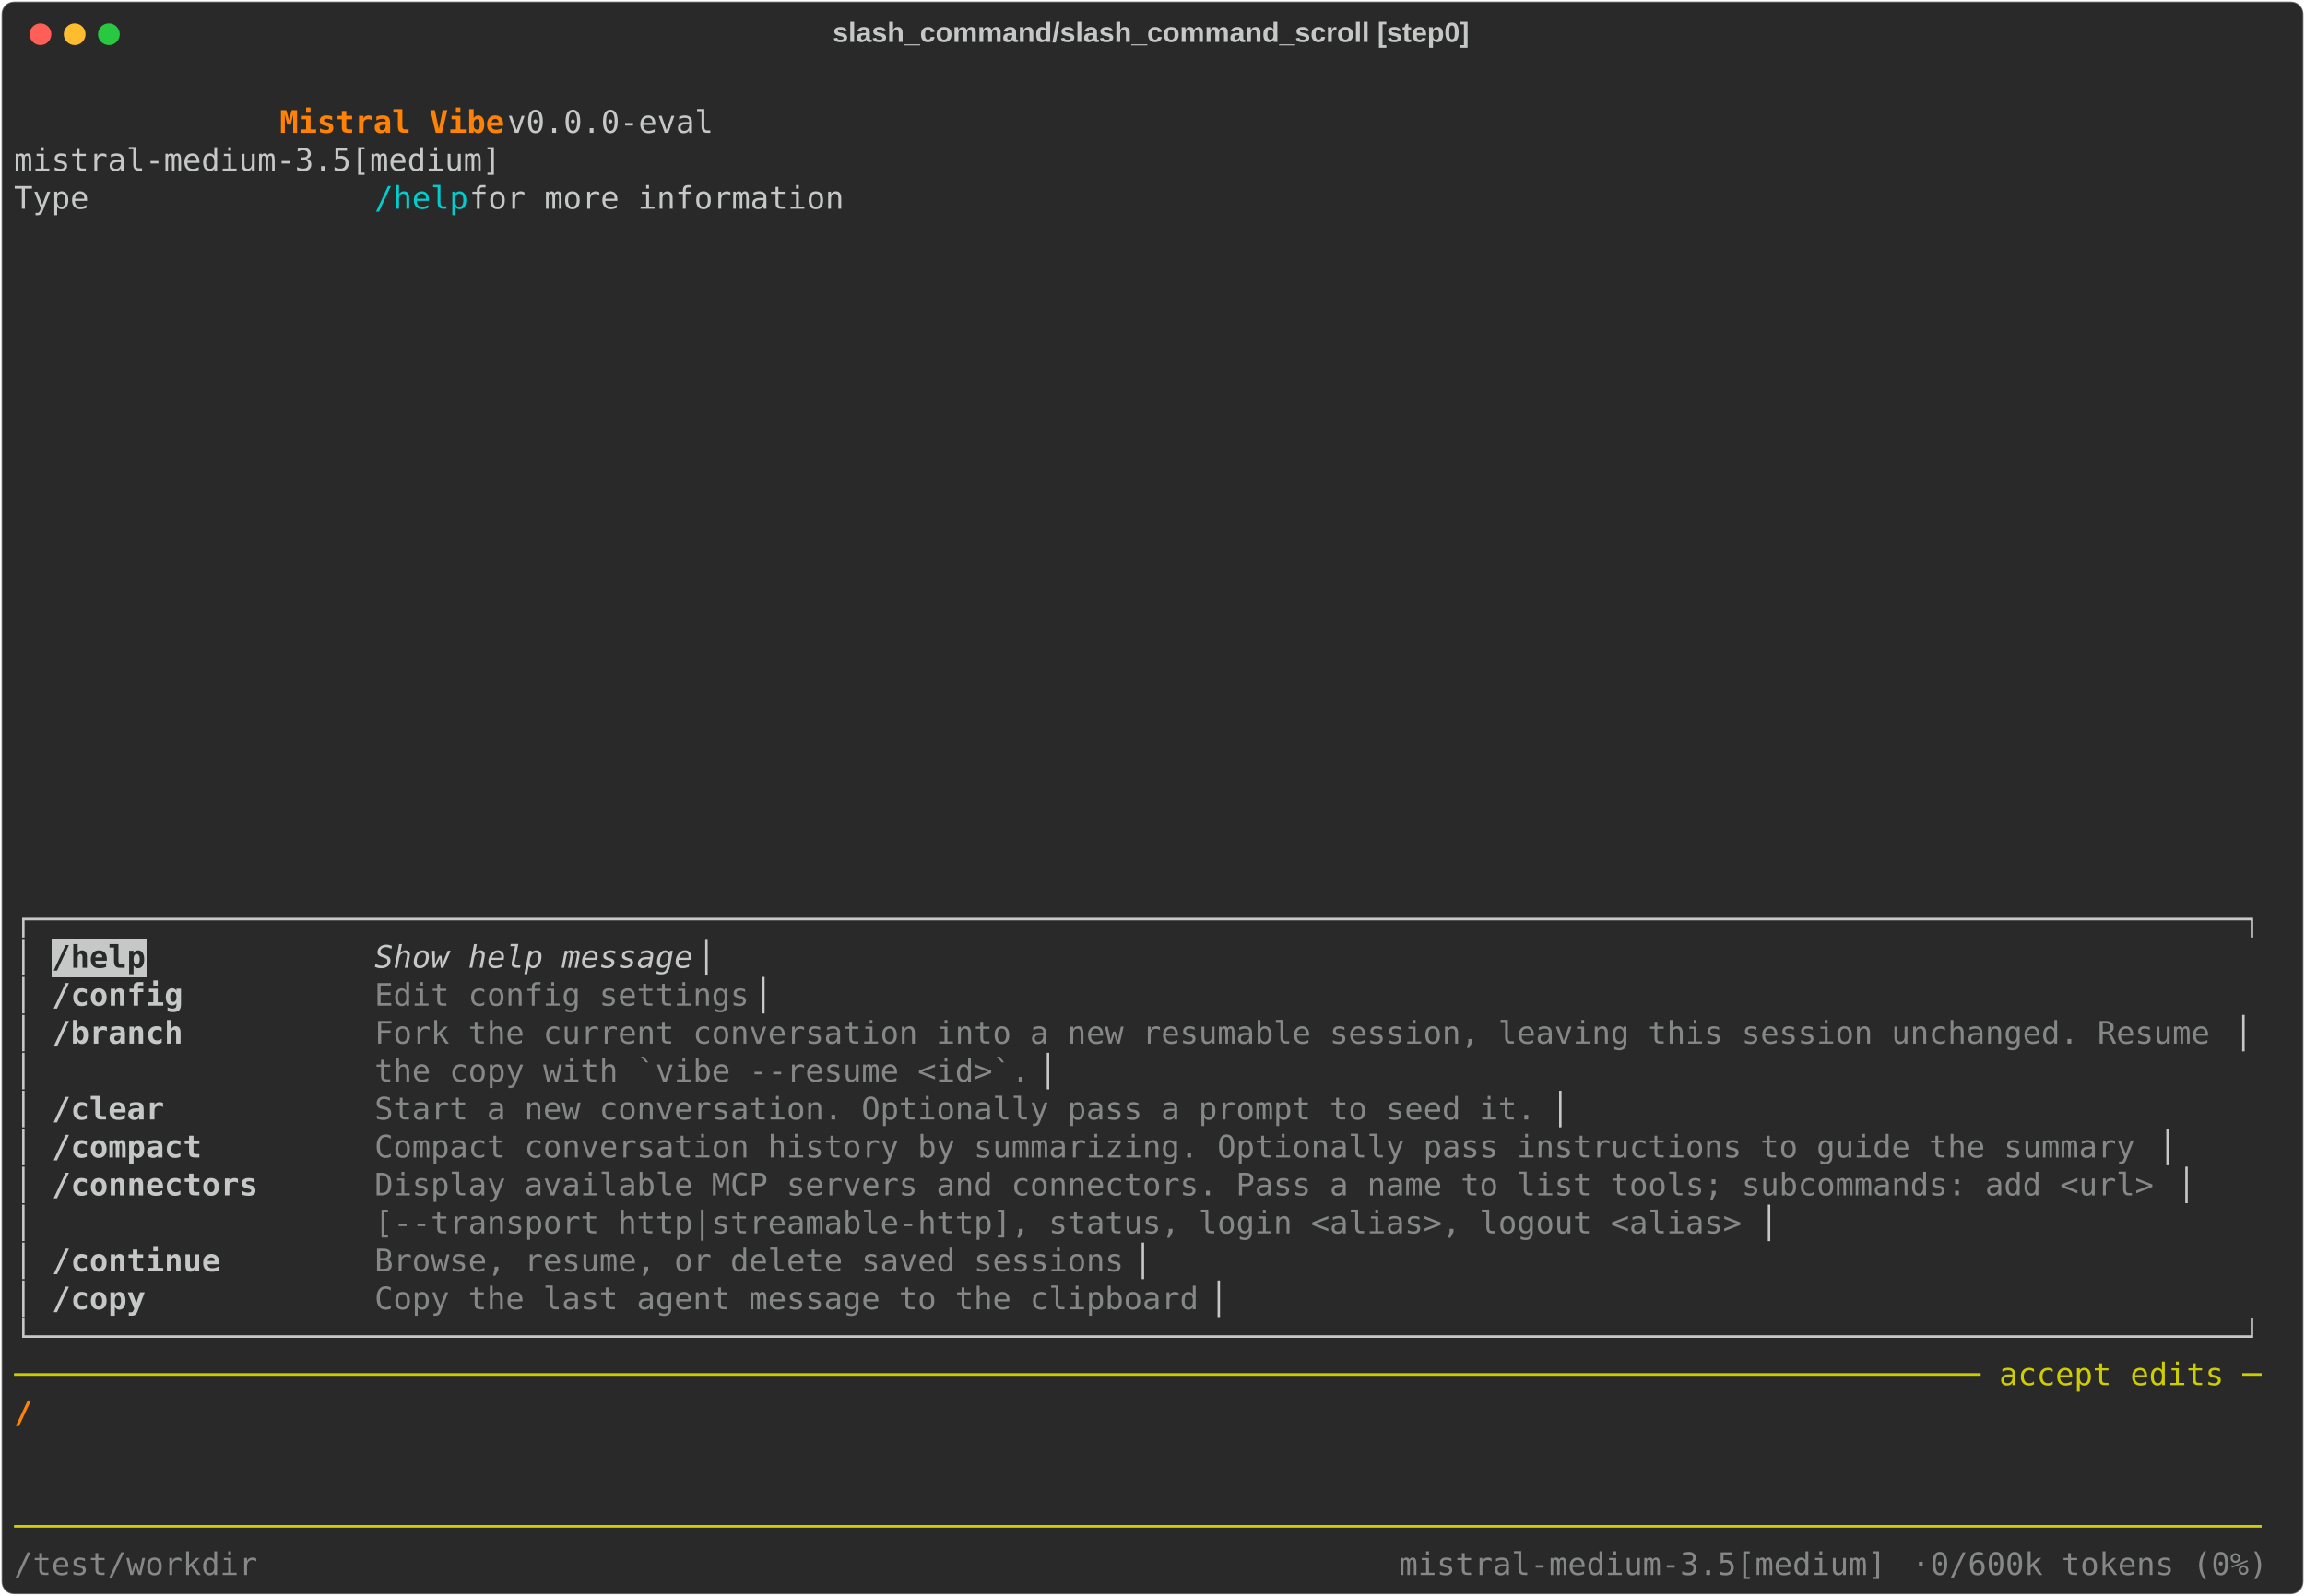
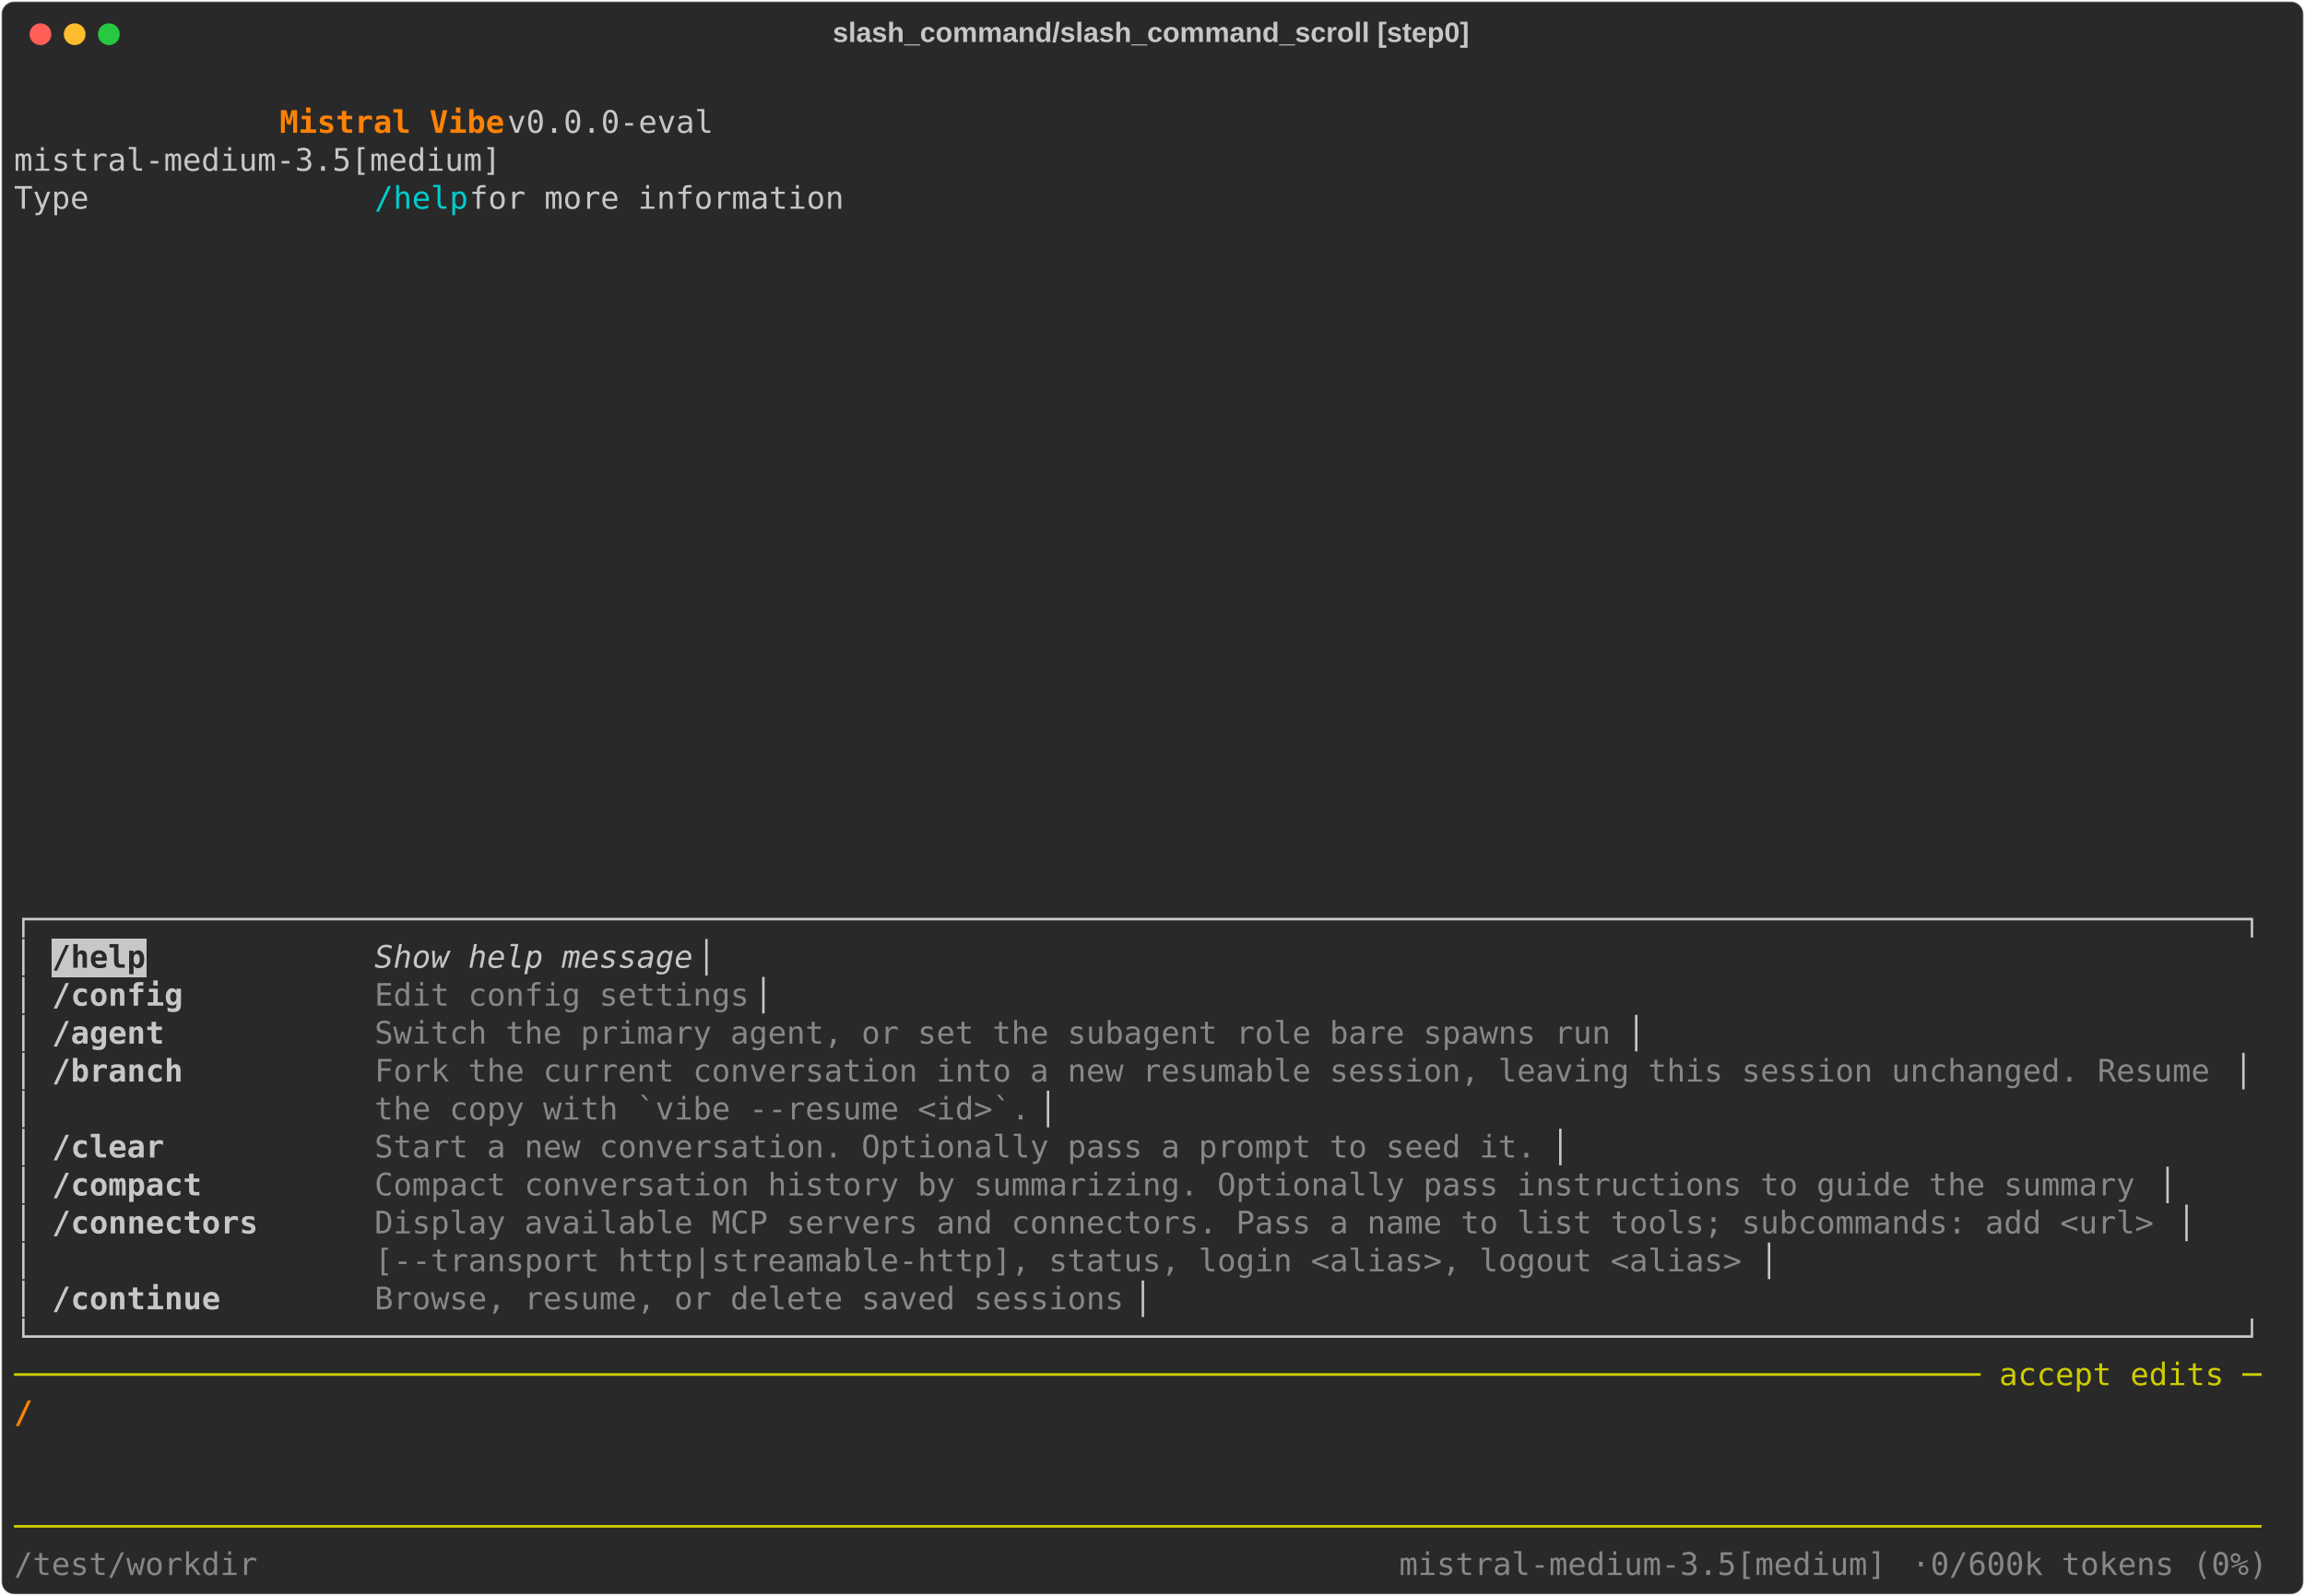
<svg xmlns="http://www.w3.org/2000/svg" class="rich-terminal" viewBox="0 0 1482 1026.0">
  <style>

    @font-face {
        font-family: "Fira Code";
        src: local("FiraCode-Regular"),
                url("https://cdnjs.cloudflare.com/ajax/libs/firacode/6.2.0/woff2/FiraCode-Regular.woff2") format("woff2"),
                url("https://cdnjs.cloudflare.com/ajax/libs/firacode/6.2.0/woff/FiraCode-Regular.woff") format("woff");
        font-style: normal;
        font-weight: 400;
    }
    @font-face {
        font-family: "Fira Code";
        src: local("FiraCode-Bold"),
                url("https://cdnjs.cloudflare.com/ajax/libs/firacode/6.2.0/woff2/FiraCode-Bold.woff2") format("woff2"),
                url("https://cdnjs.cloudflare.com/ajax/libs/firacode/6.2.0/woff/FiraCode-Bold.woff") format("woff");
        font-style: bold;
        font-weight: 700;
    }

    .vibe-matrix {
        font-family: Fira Code, monospace;
        font-size: 20px;
        line-height: 24.4px;
        font-variant-east-asian: full-width;
    }

    .vibe-title {
        font-size: 18px;
        font-weight: bold;
        font-family: arial;
    }

    .vibe-r1 { fill: #c5c8c6 }
.vibe-r2 { fill: #ff8205;font-weight: bold }
.vibe-r3 { fill: #00cdcd }
.vibe-r4 { fill: #292929;font-weight: bold }
.vibe-r5 { fill: #c5c8c6;font-style: italic; }
.vibe-r6 { fill: #c5c8c6;font-weight: bold }
.vibe-r7 { fill: #868887 }
.vibe-r8 { fill: #cdcd00 }
.vibe-r9 { fill: #000000 }
    </style>
  <defs>
    <clipPath id="vibe-clip-terminal">
      <rect x="0" y="0" width="1463.0" height="975.0" />
    </clipPath>
    <clipPath id="vibe-line-0">
      <rect x="0" y="1.5" width="1464" height="24.65" />
    </clipPath>
    <clipPath id="vibe-line-1">
      <rect x="0" y="25.9" width="1464" height="24.65" />
    </clipPath>
    <clipPath id="vibe-line-2">
      <rect x="0" y="50.3" width="1464" height="24.65" />
    </clipPath>
    <clipPath id="vibe-line-3">
      <rect x="0" y="74.7" width="1464" height="24.65" />
    </clipPath>
    <clipPath id="vibe-line-4">
      <rect x="0" y="99.1" width="1464" height="24.65" />
    </clipPath>
    <clipPath id="vibe-line-5">
      <rect x="0" y="123.5" width="1464" height="24.65" />
    </clipPath>
    <clipPath id="vibe-line-6">
      <rect x="0" y="147.9" width="1464" height="24.65" />
    </clipPath>
    <clipPath id="vibe-line-7">
      <rect x="0" y="172.3" width="1464" height="24.65" />
    </clipPath>
    <clipPath id="vibe-line-8">
      <rect x="0" y="196.7" width="1464" height="24.65" />
    </clipPath>
    <clipPath id="vibe-line-9">
      <rect x="0" y="221.1" width="1464" height="24.65" />
    </clipPath>
    <clipPath id="vibe-line-10">
      <rect x="0" y="245.5" width="1464" height="24.65" />
    </clipPath>
    <clipPath id="vibe-line-11">
      <rect x="0" y="269.9" width="1464" height="24.65" />
    </clipPath>
    <clipPath id="vibe-line-12">
      <rect x="0" y="294.3" width="1464" height="24.65" />
    </clipPath>
    <clipPath id="vibe-line-13">
      <rect x="0" y="318.7" width="1464" height="24.65" />
    </clipPath>
    <clipPath id="vibe-line-14">
      <rect x="0" y="343.1" width="1464" height="24.65" />
    </clipPath>
    <clipPath id="vibe-line-15">
      <rect x="0" y="367.5" width="1464" height="24.65" />
    </clipPath>
    <clipPath id="vibe-line-16">
      <rect x="0" y="391.9" width="1464" height="24.65" />
    </clipPath>
    <clipPath id="vibe-line-17">
      <rect x="0" y="416.3" width="1464" height="24.65" />
    </clipPath>
    <clipPath id="vibe-line-18">
      <rect x="0" y="440.7" width="1464" height="24.65" />
    </clipPath>
    <clipPath id="vibe-line-19">
      <rect x="0" y="465.1" width="1464" height="24.65" />
    </clipPath>
    <clipPath id="vibe-line-20">
      <rect x="0" y="489.5" width="1464" height="24.65" />
    </clipPath>
    <clipPath id="vibe-line-21">
      <rect x="0" y="513.9" width="1464" height="24.65" />
    </clipPath>
    <clipPath id="vibe-line-22">
      <rect x="0" y="538.3" width="1464" height="24.65" />
    </clipPath>
    <clipPath id="vibe-line-23">
      <rect x="0" y="562.7" width="1464" height="24.65" />
    </clipPath>
    <clipPath id="vibe-line-24">
      <rect x="0" y="587.1" width="1464" height="24.65" />
    </clipPath>
    <clipPath id="vibe-line-25">
      <rect x="0" y="611.5" width="1464" height="24.65" />
    </clipPath>
    <clipPath id="vibe-line-26">
      <rect x="0" y="635.9" width="1464" height="24.65" />
    </clipPath>
    <clipPath id="vibe-line-27">
      <rect x="0" y="660.3" width="1464" height="24.65" />
    </clipPath>
    <clipPath id="vibe-line-28">
      <rect x="0" y="684.7" width="1464" height="24.65" />
    </clipPath>
    <clipPath id="vibe-line-29">
      <rect x="0" y="709.1" width="1464" height="24.65" />
    </clipPath>
    <clipPath id="vibe-line-30">
      <rect x="0" y="733.5" width="1464" height="24.65" />
    </clipPath>
    <clipPath id="vibe-line-31">
      <rect x="0" y="757.9" width="1464" height="24.65" />
    </clipPath>
    <clipPath id="vibe-line-32">
      <rect x="0" y="782.3" width="1464" height="24.65" />
    </clipPath>
    <clipPath id="vibe-line-33">
      <rect x="0" y="806.7" width="1464" height="24.65" />
    </clipPath>
    <clipPath id="vibe-line-34">
      <rect x="0" y="831.1" width="1464" height="24.65" />
    </clipPath>
    <clipPath id="vibe-line-35">
      <rect x="0" y="855.5" width="1464" height="24.65" />
    </clipPath>
    <clipPath id="vibe-line-36">
      <rect x="0" y="879.9" width="1464" height="24.65" />
    </clipPath>
    <clipPath id="vibe-line-37">
      <rect x="0" y="904.3" width="1464" height="24.65" />
    </clipPath>
    <clipPath id="vibe-line-38">
      <rect x="0" y="928.7" width="1464" height="24.65" />
    </clipPath>
  </defs>
  <rect fill="#292929" stroke="rgba(255,255,255,0.35)" stroke-width="1" x="1" y="1" width="1480" height="1024" rx="8" />
  <text class="vibe-title" fill="#c5c8c6" text-anchor="middle" x="740" y="27">slash_command/slash_command_scroll [step0]</text>
  <g transform="translate(26,22)">
    <circle cx="0" cy="0" r="7" fill="#ff5f57" />
    <circle cx="22" cy="0" r="7" fill="#febc2e" />
    <circle cx="44" cy="0" r="7" fill="#28c840" />
  </g>
  <g transform="translate(9, 41)" clip-path="url(#vibe-clip-terminal)">
    <rect fill="#c5c8c6" x="24.4" y="562.7" width="61" height="24.65" shape-rendering="crispEdges" />
    <g class="vibe-matrix">
      <text class="vibe-r1" x="1464" y="20" textLength="12.2" clip-path="url(#vibe-line-0)">
</text>
      <text class="vibe-r2" x="170.8 183 195.2 207.4 219.6 231.8 244 256.2 268.4 280.6 292.8 305" y="44.4" clip-path="url(#vibe-line-1)" style="font-variant-ligatures:none;font-kerning:none">Mistral Vibe</text>
      <text class="vibe-r1" x="317.2 329.4 341.6 353.8 366 378.2 390.4 402.6 414.8 427 439.2 451.4 463.6 475.8 488 500.2 512.4 524.6 536.8 549 561.2 573.4 585.6 597.8 610 622.2 634.4 646.6 658.8 671 683.2 695.4 707.6 719.8 732 744.2 756.4 768.6 780.8 793 805.2 817.4 829.6 841.8 854 866.2 878.4 890.6 902.8 915 927.2 939.4 951.6 963.8 976 988.2 1000.4 1012.6 1024.8 1037 1049.2 1061.4 1073.6 1085.8 1098 1110.2 1122.4 1134.6 1146.8 1159 1171.2 1183.4 1195.6 1207.8 1220 1232.2 1244.4 1256.6 1268.8 1281 1293.2 1305.4 1317.6 1329.8 1342 1354.2 1366.4 1378.6 1390.8 1403 1415.2 1427.4 1439.6 1451.8" y="44.4" clip-path="url(#vibe-line-1)" style="font-variant-ligatures:none;font-kerning:none"> v0.0.0-eval                                                                                  </text>
      <text class="vibe-r1" x="1464" y="44.4" textLength="12.2" clip-path="url(#vibe-line-1)">
</text>
      <text class="vibe-r1" x="0 12.2 24.4 36.6 48.8 61 73.2 85.4 97.6 109.8 122 134.2 146.4 158.6 170.8 183 195.2 207.4 219.6 231.8 244 256.2 268.4 280.6 292.8 305 317.2 329.4 341.6 353.8 366 378.2 390.4 402.6 414.8 427 439.2 451.4 463.6 475.8 488 500.2 512.4 524.6 536.8 549 561.2 573.4 585.6 597.8 610 622.2 634.4 646.6 658.8 671 683.2 695.4 707.6 719.8 732 744.2 756.4 768.6 780.8 793 805.2 817.4 829.6 841.8 854 866.2 878.4 890.6 902.8 915 927.2 939.4 951.6 963.8 976 988.2 1000.4 1012.6 1024.8 1037 1049.2 1061.4 1073.6 1085.8 1098 1110.2 1122.4 1134.6 1146.8 1159 1171.2 1183.4 1195.6 1207.8 1220 1232.2 1244.4 1256.6 1268.8 1281 1293.2 1305.4 1317.6 1329.8 1342 1354.2 1366.4 1378.6 1390.8 1403 1415.2 1427.4 1439.6 1451.8" y="68.8" clip-path="url(#vibe-line-2)" style="font-variant-ligatures:none;font-kerning:none">              mistral-medium-3.5[medium]                                                                                </text>
      <text class="vibe-r1" x="1464" y="68.8" textLength="12.2" clip-path="url(#vibe-line-2)">
</text>
      <text class="vibe-r1" x="0 12.2 24.4 36.6 48.8 61 73.2 85.4 97.6 109.8 122 134.2 146.4 158.6 170.8 183 195.2 207.4 219.6" y="93.2" clip-path="url(#vibe-line-3)" style="font-variant-ligatures:none;font-kerning:none">              Type </text>
      <text class="vibe-r3" x="231.8 244 256.2 268.4 280.6" y="93.2" clip-path="url(#vibe-line-3)" style="font-variant-ligatures:none;font-kerning:none">/help</text>
      <text class="vibe-r1" x="292.8 305 317.2 329.4 341.6 353.8 366 378.2 390.4 402.6 414.8 427 439.2 451.4 463.6 475.8 488 500.2 512.4 524.6 536.8 549 561.2 573.4 585.6 597.8 610 622.2 634.4 646.6 658.8 671 683.2 695.4 707.6 719.8 732 744.2 756.4 768.6 780.8 793 805.2 817.4 829.6 841.8 854 866.2 878.4 890.6 902.8 915 927.2 939.4 951.6 963.8 976 988.2 1000.4 1012.6 1024.8 1037 1049.2 1061.4 1073.6 1085.8 1098 1110.2 1122.4 1134.6 1146.8 1159 1171.2 1183.4 1195.6 1207.8 1220 1232.2 1244.4 1256.6 1268.8 1281 1293.2 1305.4 1317.6 1329.8 1342 1354.2 1366.4 1378.6 1390.8 1403 1415.2 1427.4 1439.6 1451.8" y="93.2" clip-path="url(#vibe-line-3)" style="font-variant-ligatures:none;font-kerning:none"> for more information                                                                           </text>
      <text class="vibe-r1" x="1464" y="93.2" textLength="12.2" clip-path="url(#vibe-line-3)">
</text>
      <text class="vibe-r1" x="1464" y="117.6" textLength="12.2" clip-path="url(#vibe-line-4)">
</text>
      <text class="vibe-r1" x="1464" y="142" textLength="12.2" clip-path="url(#vibe-line-5)">
</text>
      <text class="vibe-r1" x="1464" y="166.4" textLength="12.2" clip-path="url(#vibe-line-6)">
</text>
      <text class="vibe-r1" x="1464" y="190.8" textLength="12.2" clip-path="url(#vibe-line-7)">
</text>
      <text class="vibe-r1" x="1464" y="215.2" textLength="12.2" clip-path="url(#vibe-line-8)">
</text>
      <text class="vibe-r1" x="1464" y="239.6" textLength="12.2" clip-path="url(#vibe-line-9)">
</text>
      <text class="vibe-r1" x="1464" y="264" textLength="12.2" clip-path="url(#vibe-line-10)">
</text>
      <text class="vibe-r1" x="1464" y="288.4" textLength="12.2" clip-path="url(#vibe-line-11)">
</text>
      <text class="vibe-r1" x="1464" y="312.8" textLength="12.2" clip-path="url(#vibe-line-12)">
</text>
      <text class="vibe-r1" x="1464" y="337.2" textLength="12.2" clip-path="url(#vibe-line-13)">
</text>
      <text class="vibe-r1" x="1464" y="361.6" textLength="12.2" clip-path="url(#vibe-line-14)">
</text>
      <text class="vibe-r1" x="1464" y="386" textLength="12.2" clip-path="url(#vibe-line-15)">
</text>
      <text class="vibe-r1" x="1464" y="410.4" textLength="12.2" clip-path="url(#vibe-line-16)">
</text>
      <text class="vibe-r1" x="1464" y="434.8" textLength="12.2" clip-path="url(#vibe-line-17)">
</text>
      <text class="vibe-r1" x="1464" y="459.2" textLength="12.2" clip-path="url(#vibe-line-18)">
</text>
      <text class="vibe-r1" x="1464" y="483.6" textLength="12.2" clip-path="url(#vibe-line-19)">
</text>
      <text class="vibe-r1" x="1464" y="508" textLength="12.2" clip-path="url(#vibe-line-20)">
</text>
      <text class="vibe-r1" x="1464" y="532.4" textLength="12.2" clip-path="url(#vibe-line-21)">
</text>
      <text class="vibe-r1" x="0 12.2 24.4 36.6 48.8 61 73.2 85.4 97.6 109.8 122 134.2 146.4 158.6 170.8 183 195.2 207.4 219.6 231.8 244 256.2 268.4 280.6 292.8 305 317.2 329.4 341.6 353.8 366 378.2 390.4 402.6 414.8 427 439.2 451.4 463.6 475.8 488 500.2 512.4 524.6 536.8 549 561.2 573.4 585.6 597.8 610 622.2 634.4 646.6 658.8 671 683.2 695.4 707.6 719.8 732 744.2 756.4 768.6 780.8 793 805.2 817.4 829.6 841.8 854 866.2 878.4 890.6 902.8 915 927.2 939.4 951.6 963.8 976 988.2 1000.4 1012.6 1024.8 1037 1049.2 1061.4 1073.6 1085.8 1098 1110.2 1122.4 1134.6 1146.8 1159 1171.2 1183.4 1195.6 1207.8 1220 1232.2 1244.4 1256.6 1268.8 1281 1293.2 1305.4 1317.6 1329.8 1342 1354.2 1366.4 1378.6 1390.8 1403 1415.2 1427.4 1439.6 1451.8" y="556.8" clip-path="url(#vibe-line-22)" style="font-variant-ligatures:none;font-kerning:none">┌──────────────────────────────────────────────────────────────────────────────────────────────────────────────────────┐</text>
      <text class="vibe-r1" x="1464" y="556.8" textLength="12.2" clip-path="url(#vibe-line-22)">
</text>
      <text class="vibe-r1" x="0 12.2" y="581.2" clip-path="url(#vibe-line-23)" style="font-variant-ligatures:none;font-kerning:none">│ </text>
      <text class="vibe-r4" x="24.4 36.6 48.8 61 73.2" y="581.2" clip-path="url(#vibe-line-23)" style="font-variant-ligatures:none;font-kerning:none">/help</text>
      <text class="vibe-r5" x="231.8 244 256.2 268.4 280.6 292.8 305 317.2 329.4 341.6 353.8 366 378.2 390.4 402.6 414.8 427" y="581.2" clip-path="url(#vibe-line-23)" style="font-variant-ligatures:none;font-kerning:none">Show help message</text>
      <text class="vibe-r1" x="439.2 451.4 463.6 475.8 488 500.2 512.4 524.6 536.8 549 561.2 573.4 585.6 597.8 610 622.2 634.4 646.6 658.8 671 683.2 695.4 707.6 719.8 732 744.2 756.4 768.6 780.8 793 805.2 817.4 829.6 841.8 854 866.2 878.4 890.6 902.8 915 927.2 939.4 951.6 963.8 976 988.2 1000.4 1012.6 1024.8 1037 1049.2 1061.4 1073.6 1085.8 1098 1110.2 1122.4 1134.6 1146.8 1159 1171.2 1183.4 1195.6 1207.8 1220 1232.2 1244.4 1256.6 1268.8 1281 1293.2 1305.4 1317.6 1329.8 1342 1354.2 1366.4 1378.6 1390.8 1403 1415.2 1427.4 1439.6 1451.8" y="581.2" clip-path="url(#vibe-line-23)" style="font-variant-ligatures:none;font-kerning:none">                                                                                   │</text>
      <text class="vibe-r1" x="1464" y="581.2" textLength="12.2" clip-path="url(#vibe-line-23)">
</text>
      <text class="vibe-r1" x="0 12.2" y="605.6" clip-path="url(#vibe-line-24)" style="font-variant-ligatures:none;font-kerning:none">│ </text>
      <text class="vibe-r6" x="24.4 36.6 48.8 61 73.2 85.4 97.6" y="605.6" clip-path="url(#vibe-line-24)" style="font-variant-ligatures:none;font-kerning:none">/config</text>
      <text class="vibe-r7" x="231.8 244 256.2 268.4 280.6 292.8 305 317.2 329.4 341.6 353.8 366 378.2 390.4 402.6 414.8 427 439.2 451.4 463.6" y="605.6" clip-path="url(#vibe-line-24)" style="font-variant-ligatures:none;font-kerning:none">Edit config settings</text>
      <text class="vibe-r1" x="475.8 488 500.2 512.4 524.6 536.8 549 561.2 573.4 585.6 597.8 610 622.2 634.4 646.6 658.8 671 683.2 695.4 707.6 719.8 732 744.2 756.4 768.6 780.8 793 805.2 817.4 829.6 841.8 854 866.2 878.4 890.6 902.8 915 927.2 939.4 951.6 963.8 976 988.2 1000.4 1012.6 1024.8 1037 1049.2 1061.4 1073.6 1085.8 1098 1110.2 1122.4 1134.6 1146.8 1159 1171.2 1183.4 1195.6 1207.8 1220 1232.2 1244.4 1256.6 1268.8 1281 1293.2 1305.4 1317.6 1329.8 1342 1354.2 1366.4 1378.6 1390.8 1403 1415.2 1427.4 1439.6 1451.8" y="605.6" clip-path="url(#vibe-line-24)" style="font-variant-ligatures:none;font-kerning:none">                                                                                │</text>
      <text class="vibe-r1" x="1464" y="605.6" textLength="12.2" clip-path="url(#vibe-line-24)">
</text>
      <text class="vibe-r1" x="0 12.2" y="630" clip-path="url(#vibe-line-25)" style="font-variant-ligatures:none;font-kerning:none">│ </text>
-       <text class="vibe-r6" x="24.4 36.6 48.8 61 73.2 85.4 97.6" y="630" clip-path="url(#vibe-line-25)" style="font-variant-ligatures:none;font-kerning:none">/branch</text>
-       <text class="vibe-r7" x="231.8 244 256.2 268.4 280.6 292.8 305 317.2 329.4 341.6 353.8 366 378.2 390.4 402.6 414.8 427 439.2 451.4 463.6 475.8 488 500.2 512.4 524.6 536.8 549 561.2 573.4 585.6 597.8 610 622.2 634.4 646.6 658.8 671 683.2 695.4 707.6 719.8 732 744.2 756.4 768.6 780.8 793 805.2 817.4 829.6 841.8 854 866.2 878.4 890.6 902.8 915 927.2 939.4 951.6 963.8 976 988.2 1000.4 1012.6 1024.8 1037 1049.2 1061.4 1073.6 1085.8 1098 1110.2 1122.4 1134.6 1146.8 1159 1171.2 1183.4 1195.6 1207.8 1220 1232.2 1244.4 1256.6 1268.8 1281 1293.2 1305.4 1317.6 1329.8 1342 1354.2 1366.4 1378.6 1390.8 1403 1415.2" y="630" clip-path="url(#vibe-line-25)" style="font-variant-ligatures:none;font-kerning:none">Fork the current conversation into a new resumable session, leaving this session unchanged. Resume</text>
-       <text class="vibe-r1" x="1427.4 1439.6 1451.8" y="630" clip-path="url(#vibe-line-25)" style="font-variant-ligatures:none;font-kerning:none">  │</text>
+       <text class="vibe-r6" x="24.4 36.6 48.8 61 73.2 85.4" y="630" clip-path="url(#vibe-line-25)" style="font-variant-ligatures:none;font-kerning:none">/agent</text>
+       <text class="vibe-r7" x="231.8 244 256.2 268.4 280.6 292.8 305 317.2 329.4 341.6 353.8 366 378.2 390.4 402.6 414.8 427 439.2 451.4 463.6 475.8 488 500.2 512.4 524.6 536.8 549 561.2 573.4 585.6 597.8 610 622.2 634.4 646.6 658.8 671 683.2 695.4 707.6 719.8 732 744.2 756.4 768.6 780.8 793 805.2 817.4 829.6 841.8 854 866.2 878.4 890.6 902.8 915 927.2 939.4 951.6 963.8 976 988.2 1000.4 1012.6 1024.8" y="630" clip-path="url(#vibe-line-25)" style="font-variant-ligatures:none;font-kerning:none">Switch the primary agent, or set the subagent role bare spawns run</text>
+       <text class="vibe-r1" x="1037 1049.2 1061.4 1073.6 1085.8 1098 1110.2 1122.4 1134.6 1146.8 1159 1171.2 1183.4 1195.6 1207.8 1220 1232.2 1244.4 1256.6 1268.8 1281 1293.2 1305.4 1317.6 1329.8 1342 1354.2 1366.4 1378.6 1390.8 1403 1415.2 1427.4 1439.6 1451.8" y="630" clip-path="url(#vibe-line-25)" style="font-variant-ligatures:none;font-kerning:none">                                  │</text>
      <text class="vibe-r1" x="1464" y="630" textLength="12.2" clip-path="url(#vibe-line-25)">
</text>
-       <text class="vibe-r1" x="0 12.2 24.4 36.6 48.8 61 73.2 85.4 97.6 109.8 122 134.2 146.4 158.6 170.8 183 195.2 207.4 219.6" y="654.4" clip-path="url(#vibe-line-26)" style="font-variant-ligatures:none;font-kerning:none">│                  </text>
-       <text class="vibe-r7" x="231.8 244 256.2 268.4 280.6 292.8 305 317.2 329.4 341.6 353.8 366 378.2 390.4 402.6 414.8 427 439.2 451.4 463.6 475.8 488 500.2 512.4 524.6 536.8 549 561.2 573.4 585.6 597.8 610 622.2 634.4 646.6" y="654.4" clip-path="url(#vibe-line-26)" style="font-variant-ligatures:none;font-kerning:none">the copy with `vibe --resume &lt;id&gt;`.</text>
-       <text class="vibe-r1" x="658.8 671 683.2 695.4 707.6 719.8 732 744.2 756.4 768.6 780.8 793 805.2 817.4 829.6 841.8 854 866.2 878.4 890.6 902.8 915 927.2 939.4 951.6 963.8 976 988.2 1000.4 1012.6 1024.8 1037 1049.2 1061.4 1073.6 1085.8 1098 1110.2 1122.4 1134.6 1146.8 1159 1171.2 1183.4 1195.6 1207.8 1220 1232.2 1244.4 1256.6 1268.8 1281 1293.2 1305.4 1317.6 1329.8 1342 1354.2 1366.4 1378.6 1390.8 1403 1415.2 1427.4 1439.6 1451.8" y="654.4" clip-path="url(#vibe-line-26)" style="font-variant-ligatures:none;font-kerning:none">                                                                 │</text>
+       <text class="vibe-r1" x="0 12.2" y="654.4" clip-path="url(#vibe-line-26)" style="font-variant-ligatures:none;font-kerning:none">│ </text>
+       <text class="vibe-r6" x="24.4 36.6 48.8 61 73.2 85.4 97.6" y="654.4" clip-path="url(#vibe-line-26)" style="font-variant-ligatures:none;font-kerning:none">/branch</text>
+       <text class="vibe-r7" x="231.8 244 256.2 268.4 280.6 292.8 305 317.2 329.4 341.6 353.8 366 378.2 390.4 402.6 414.8 427 439.2 451.4 463.6 475.8 488 500.2 512.4 524.6 536.8 549 561.2 573.4 585.6 597.8 610 622.2 634.4 646.6 658.8 671 683.2 695.4 707.6 719.8 732 744.2 756.4 768.6 780.8 793 805.2 817.4 829.6 841.8 854 866.2 878.4 890.6 902.8 915 927.2 939.4 951.6 963.8 976 988.2 1000.4 1012.6 1024.8 1037 1049.2 1061.4 1073.6 1085.8 1098 1110.2 1122.4 1134.6 1146.8 1159 1171.2 1183.4 1195.6 1207.8 1220 1232.2 1244.4 1256.6 1268.8 1281 1293.2 1305.4 1317.6 1329.8 1342 1354.2 1366.4 1378.6 1390.8 1403 1415.2" y="654.4" clip-path="url(#vibe-line-26)" style="font-variant-ligatures:none;font-kerning:none">Fork the current conversation into a new resumable session, leaving this session unchanged. Resume</text>
+       <text class="vibe-r1" x="1427.4 1439.6 1451.8" y="654.4" clip-path="url(#vibe-line-26)" style="font-variant-ligatures:none;font-kerning:none">  │</text>
      <text class="vibe-r1" x="1464" y="654.4" textLength="12.2" clip-path="url(#vibe-line-26)">
</text>
-       <text class="vibe-r1" x="0 12.2" y="678.8" clip-path="url(#vibe-line-27)" style="font-variant-ligatures:none;font-kerning:none">│ </text>
-       <text class="vibe-r6" x="24.4 36.6 48.8 61 73.2 85.4" y="678.8" clip-path="url(#vibe-line-27)" style="font-variant-ligatures:none;font-kerning:none">/clear</text>
-       <text class="vibe-r7" x="231.8 244 256.2 268.4 280.6 292.8 305 317.2 329.4 341.6 353.8 366 378.2 390.4 402.6 414.8 427 439.2 451.4 463.6 475.8 488 500.2 512.4 524.6 536.8 549 561.2 573.4 585.6 597.8 610 622.2 634.4 646.6 658.8 671 683.2 695.4 707.6 719.8 732 744.2 756.4 768.6 780.8 793 805.2 817.4 829.6 841.8 854 866.2 878.4 890.6 902.8 915 927.2 939.4 951.6 963.8 976" y="678.8" clip-path="url(#vibe-line-27)" style="font-variant-ligatures:none;font-kerning:none">Start a new conversation. Optionally pass a prompt to seed it.</text>
-       <text class="vibe-r1" x="988.2 1000.4 1012.6 1024.8 1037 1049.2 1061.4 1073.6 1085.8 1098 1110.2 1122.4 1134.6 1146.8 1159 1171.2 1183.4 1195.6 1207.8 1220 1232.2 1244.4 1256.6 1268.8 1281 1293.2 1305.4 1317.6 1329.8 1342 1354.2 1366.4 1378.6 1390.8 1403 1415.2 1427.4 1439.6 1451.8" y="678.8" clip-path="url(#vibe-line-27)" style="font-variant-ligatures:none;font-kerning:none">                                      │</text>
+       <text class="vibe-r1" x="0 12.2 24.4 36.6 48.8 61 73.2 85.4 97.6 109.8 122 134.2 146.4 158.6 170.8 183 195.2 207.4 219.6" y="678.8" clip-path="url(#vibe-line-27)" style="font-variant-ligatures:none;font-kerning:none">│                  </text>
+       <text class="vibe-r7" x="231.8 244 256.2 268.4 280.6 292.8 305 317.2 329.4 341.6 353.8 366 378.2 390.4 402.6 414.8 427 439.2 451.4 463.6 475.8 488 500.2 512.4 524.6 536.8 549 561.2 573.4 585.6 597.8 610 622.2 634.4 646.6" y="678.8" clip-path="url(#vibe-line-27)" style="font-variant-ligatures:none;font-kerning:none">the copy with `vibe --resume &lt;id&gt;`.</text>
+       <text class="vibe-r1" x="658.8 671 683.2 695.4 707.6 719.8 732 744.2 756.4 768.6 780.8 793 805.2 817.4 829.6 841.8 854 866.2 878.4 890.6 902.8 915 927.2 939.4 951.6 963.8 976 988.2 1000.4 1012.6 1024.8 1037 1049.2 1061.4 1073.6 1085.8 1098 1110.2 1122.4 1134.6 1146.8 1159 1171.2 1183.4 1195.6 1207.8 1220 1232.2 1244.4 1256.6 1268.8 1281 1293.2 1305.4 1317.6 1329.8 1342 1354.2 1366.4 1378.6 1390.8 1403 1415.2 1427.4 1439.6 1451.8" y="678.8" clip-path="url(#vibe-line-27)" style="font-variant-ligatures:none;font-kerning:none">                                                                 │</text>
      <text class="vibe-r1" x="1464" y="678.8" textLength="12.2" clip-path="url(#vibe-line-27)">
</text>
      <text class="vibe-r1" x="0 12.2" y="703.2" clip-path="url(#vibe-line-28)" style="font-variant-ligatures:none;font-kerning:none">│ </text>
-       <text class="vibe-r6" x="24.4 36.6 48.8 61 73.2 85.4 97.6 109.8" y="703.2" clip-path="url(#vibe-line-28)" style="font-variant-ligatures:none;font-kerning:none">/compact</text>
-       <text class="vibe-r7" x="231.8 244 256.2 268.4 280.6 292.8 305 317.2 329.4 341.6 353.8 366 378.2 390.4 402.6 414.8 427 439.2 451.4 463.6 475.8 488 500.2 512.4 524.6 536.8 549 561.2 573.4 585.6 597.8 610 622.2 634.4 646.6 658.8 671 683.2 695.4 707.6 719.8 732 744.2 756.4 768.6 780.8 793 805.2 817.4 829.6 841.8 854 866.2 878.4 890.6 902.8 915 927.2 939.4 951.6 963.8 976 988.2 1000.4 1012.6 1024.8 1037 1049.2 1061.4 1073.6 1085.8 1098 1110.2 1122.4 1134.6 1146.8 1159 1171.2 1183.4 1195.6 1207.8 1220 1232.2 1244.4 1256.6 1268.8 1281 1293.2 1305.4 1317.6 1329.8 1342 1354.2 1366.4" y="703.2" clip-path="url(#vibe-line-28)" style="font-variant-ligatures:none;font-kerning:none">Compact conversation history by summarizing. Optionally pass instructions to guide the summary</text>
-       <text class="vibe-r1" x="1378.6 1390.8 1403 1415.2 1427.4 1439.6 1451.8" y="703.2" clip-path="url(#vibe-line-28)" style="font-variant-ligatures:none;font-kerning:none">      │</text>
+       <text class="vibe-r6" x="24.4 36.6 48.8 61 73.2 85.4" y="703.2" clip-path="url(#vibe-line-28)" style="font-variant-ligatures:none;font-kerning:none">/clear</text>
+       <text class="vibe-r7" x="231.8 244 256.2 268.4 280.6 292.8 305 317.2 329.4 341.6 353.8 366 378.2 390.4 402.6 414.8 427 439.2 451.4 463.6 475.8 488 500.2 512.4 524.6 536.8 549 561.2 573.4 585.6 597.8 610 622.2 634.4 646.6 658.8 671 683.2 695.4 707.6 719.8 732 744.2 756.4 768.6 780.8 793 805.2 817.4 829.6 841.8 854 866.2 878.4 890.6 902.8 915 927.2 939.4 951.6 963.8 976" y="703.2" clip-path="url(#vibe-line-28)" style="font-variant-ligatures:none;font-kerning:none">Start a new conversation. Optionally pass a prompt to seed it.</text>
+       <text class="vibe-r1" x="988.2 1000.4 1012.6 1024.8 1037 1049.2 1061.4 1073.6 1085.8 1098 1110.2 1122.4 1134.6 1146.8 1159 1171.2 1183.4 1195.6 1207.8 1220 1232.2 1244.4 1256.6 1268.8 1281 1293.2 1305.4 1317.6 1329.8 1342 1354.2 1366.4 1378.6 1390.8 1403 1415.2 1427.4 1439.6 1451.8" y="703.2" clip-path="url(#vibe-line-28)" style="font-variant-ligatures:none;font-kerning:none">                                      │</text>
      <text class="vibe-r1" x="1464" y="703.2" textLength="12.2" clip-path="url(#vibe-line-28)">
</text>
      <text class="vibe-r1" x="0 12.2" y="727.6" clip-path="url(#vibe-line-29)" style="font-variant-ligatures:none;font-kerning:none">│ </text>
-       <text class="vibe-r6" x="24.4 36.6 48.8 61 73.2 85.4 97.6 109.8 122 134.2 146.4" y="727.6" clip-path="url(#vibe-line-29)" style="font-variant-ligatures:none;font-kerning:none">/connectors</text>
-       <text class="vibe-r7" x="231.8 244 256.2 268.4 280.6 292.8 305 317.2 329.4 341.6 353.8 366 378.2 390.4 402.6 414.8 427 439.2 451.4 463.6 475.8 488 500.2 512.4 524.6 536.8 549 561.2 573.4 585.6 597.8 610 622.2 634.4 646.6 658.8 671 683.2 695.4 707.6 719.8 732 744.2 756.4 768.6 780.8 793 805.2 817.4 829.6 841.8 854 866.2 878.4 890.6 902.8 915 927.2 939.4 951.6 963.8 976 988.2 1000.4 1012.6 1024.8 1037 1049.2 1061.4 1073.6 1085.8 1098 1110.2 1122.4 1134.6 1146.8 1159 1171.2 1183.4 1195.6 1207.8 1220 1232.2 1244.4 1256.6 1268.8 1281 1293.2 1305.4 1317.6 1329.8 1342 1354.2 1366.4 1378.6" y="727.6" clip-path="url(#vibe-line-29)" style="font-variant-ligatures:none;font-kerning:none">Display available MCP servers and connectors. Pass a name to list tools; subcommands: add &lt;url&gt;</text>
-       <text class="vibe-r1" x="1390.8 1403 1415.2 1427.4 1439.6 1451.8" y="727.6" clip-path="url(#vibe-line-29)" style="font-variant-ligatures:none;font-kerning:none">     │</text>
+       <text class="vibe-r6" x="24.4 36.6 48.8 61 73.2 85.4 97.6 109.8" y="727.6" clip-path="url(#vibe-line-29)" style="font-variant-ligatures:none;font-kerning:none">/compact</text>
+       <text class="vibe-r7" x="231.8 244 256.2 268.4 280.6 292.8 305 317.2 329.4 341.6 353.8 366 378.2 390.4 402.6 414.8 427 439.2 451.4 463.6 475.8 488 500.2 512.4 524.6 536.8 549 561.2 573.4 585.6 597.8 610 622.2 634.4 646.6 658.8 671 683.2 695.4 707.6 719.8 732 744.2 756.4 768.6 780.8 793 805.2 817.4 829.6 841.8 854 866.2 878.4 890.6 902.8 915 927.2 939.4 951.6 963.8 976 988.2 1000.4 1012.6 1024.8 1037 1049.2 1061.4 1073.6 1085.8 1098 1110.2 1122.4 1134.6 1146.8 1159 1171.2 1183.4 1195.6 1207.8 1220 1232.2 1244.4 1256.6 1268.8 1281 1293.2 1305.4 1317.6 1329.8 1342 1354.2 1366.4" y="727.6" clip-path="url(#vibe-line-29)" style="font-variant-ligatures:none;font-kerning:none">Compact conversation history by summarizing. Optionally pass instructions to guide the summary</text>
+       <text class="vibe-r1" x="1378.6 1390.8 1403 1415.2 1427.4 1439.6 1451.8" y="727.6" clip-path="url(#vibe-line-29)" style="font-variant-ligatures:none;font-kerning:none">      │</text>
      <text class="vibe-r1" x="1464" y="727.6" textLength="12.2" clip-path="url(#vibe-line-29)">
</text>
-       <text class="vibe-r1" x="0 12.2 24.4 36.6 48.8 61 73.2 85.4 97.6 109.8 122 134.2 146.4 158.6 170.8 183 195.2 207.4 219.6" y="752" clip-path="url(#vibe-line-30)" style="font-variant-ligatures:none;font-kerning:none">│                  </text>
-       <text class="vibe-r7" x="231.8 244 256.2 268.4 280.6 292.8 305 317.2 329.4 341.6 353.8 366 378.2 390.4 402.6 414.8 427 439.2 451.4 463.6 475.8 488 500.2 512.4 524.6 536.8 549 561.2 573.4 585.6 597.8 610 622.2 634.4 646.6 658.8 671 683.2 695.4 707.6 719.8 732 744.2 756.4 768.6 780.8 793 805.2 817.4 829.6 841.8 854 866.2 878.4 890.6 902.8 915 927.2 939.4 951.6 963.8 976 988.2 1000.4 1012.6 1024.8 1037 1049.2 1061.4 1073.6 1085.8 1098 1110.2" y="752" clip-path="url(#vibe-line-30)" style="font-variant-ligatures:none;font-kerning:none">[--transport http|streamable-http], status, login &lt;alias&gt;, logout &lt;alias&gt;</text>
-       <text class="vibe-r1" x="1122.4 1134.6 1146.8 1159 1171.2 1183.4 1195.6 1207.8 1220 1232.2 1244.4 1256.6 1268.8 1281 1293.2 1305.4 1317.6 1329.8 1342 1354.2 1366.4 1378.6 1390.8 1403 1415.2 1427.4 1439.6 1451.8" y="752" clip-path="url(#vibe-line-30)" style="font-variant-ligatures:none;font-kerning:none">                           │</text>
+       <text class="vibe-r1" x="0 12.2" y="752" clip-path="url(#vibe-line-30)" style="font-variant-ligatures:none;font-kerning:none">│ </text>
+       <text class="vibe-r6" x="24.4 36.6 48.8 61 73.2 85.4 97.6 109.8 122 134.2 146.4" y="752" clip-path="url(#vibe-line-30)" style="font-variant-ligatures:none;font-kerning:none">/connectors</text>
+       <text class="vibe-r7" x="231.8 244 256.2 268.4 280.6 292.8 305 317.2 329.4 341.6 353.8 366 378.2 390.4 402.6 414.8 427 439.2 451.4 463.6 475.8 488 500.2 512.4 524.6 536.8 549 561.2 573.4 585.6 597.8 610 622.2 634.4 646.6 658.8 671 683.2 695.4 707.6 719.8 732 744.2 756.4 768.6 780.8 793 805.2 817.4 829.6 841.8 854 866.2 878.4 890.6 902.8 915 927.2 939.4 951.6 963.8 976 988.2 1000.4 1012.6 1024.8 1037 1049.2 1061.4 1073.6 1085.8 1098 1110.2 1122.4 1134.6 1146.8 1159 1171.2 1183.4 1195.6 1207.8 1220 1232.2 1244.4 1256.6 1268.8 1281 1293.2 1305.4 1317.6 1329.8 1342 1354.2 1366.4 1378.6" y="752" clip-path="url(#vibe-line-30)" style="font-variant-ligatures:none;font-kerning:none">Display available MCP servers and connectors. Pass a name to list tools; subcommands: add &lt;url&gt;</text>
+       <text class="vibe-r1" x="1390.8 1403 1415.2 1427.4 1439.6 1451.8" y="752" clip-path="url(#vibe-line-30)" style="font-variant-ligatures:none;font-kerning:none">     │</text>
      <text class="vibe-r1" x="1464" y="752" textLength="12.2" clip-path="url(#vibe-line-30)">
</text>
-       <text class="vibe-r1" x="0 12.2" y="776.4" clip-path="url(#vibe-line-31)" style="font-variant-ligatures:none;font-kerning:none">│ </text>
-       <text class="vibe-r6" x="24.4 36.6 48.8 61 73.2 85.4 97.6 109.8 122" y="776.4" clip-path="url(#vibe-line-31)" style="font-variant-ligatures:none;font-kerning:none">/continue</text>
-       <text class="vibe-r7" x="231.8 244 256.2 268.4 280.6 292.8 305 317.2 329.4 341.6 353.8 366 378.2 390.4 402.6 414.8 427 439.2 451.4 463.6 475.8 488 500.2 512.4 524.6 536.8 549 561.2 573.4 585.6 597.8 610 622.2 634.4 646.6 658.8 671 683.2 695.4 707.6" y="776.4" clip-path="url(#vibe-line-31)" style="font-variant-ligatures:none;font-kerning:none">Browse, resume, or delete saved sessions</text>
-       <text class="vibe-r1" x="719.8 732 744.2 756.4 768.6 780.8 793 805.2 817.4 829.6 841.8 854 866.2 878.4 890.6 902.8 915 927.2 939.4 951.6 963.8 976 988.2 1000.4 1012.6 1024.8 1037 1049.2 1061.4 1073.6 1085.8 1098 1110.2 1122.4 1134.6 1146.8 1159 1171.2 1183.4 1195.6 1207.8 1220 1232.2 1244.4 1256.6 1268.8 1281 1293.2 1305.4 1317.6 1329.8 1342 1354.2 1366.4 1378.6 1390.8 1403 1415.2 1427.4 1439.6 1451.8" y="776.4" clip-path="url(#vibe-line-31)" style="font-variant-ligatures:none;font-kerning:none">                                                            │</text>
+       <text class="vibe-r1" x="0 12.2 24.4 36.6 48.8 61 73.2 85.4 97.6 109.8 122 134.2 146.4 158.6 170.8 183 195.2 207.4 219.6" y="776.4" clip-path="url(#vibe-line-31)" style="font-variant-ligatures:none;font-kerning:none">│                  </text>
+       <text class="vibe-r7" x="231.8 244 256.2 268.4 280.6 292.8 305 317.2 329.4 341.6 353.8 366 378.2 390.4 402.6 414.8 427 439.2 451.4 463.6 475.8 488 500.2 512.4 524.6 536.8 549 561.2 573.4 585.6 597.8 610 622.2 634.4 646.6 658.8 671 683.2 695.4 707.6 719.8 732 744.2 756.4 768.6 780.8 793 805.2 817.4 829.6 841.8 854 866.2 878.4 890.6 902.8 915 927.2 939.4 951.6 963.8 976 988.2 1000.4 1012.6 1024.8 1037 1049.2 1061.4 1073.6 1085.8 1098 1110.2" y="776.4" clip-path="url(#vibe-line-31)" style="font-variant-ligatures:none;font-kerning:none">[--transport http|streamable-http], status, login &lt;alias&gt;, logout &lt;alias&gt;</text>
+       <text class="vibe-r1" x="1122.4 1134.6 1146.8 1159 1171.2 1183.4 1195.6 1207.8 1220 1232.2 1244.4 1256.6 1268.8 1281 1293.2 1305.4 1317.6 1329.8 1342 1354.2 1366.4 1378.6 1390.8 1403 1415.2 1427.4 1439.6 1451.8" y="776.4" clip-path="url(#vibe-line-31)" style="font-variant-ligatures:none;font-kerning:none">                           │</text>
      <text class="vibe-r1" x="1464" y="776.4" textLength="12.2" clip-path="url(#vibe-line-31)">
</text>
      <text class="vibe-r1" x="0 12.2" y="800.8" clip-path="url(#vibe-line-32)" style="font-variant-ligatures:none;font-kerning:none">│ </text>
-       <text class="vibe-r6" x="24.4 36.6 48.8 61 73.2" y="800.8" clip-path="url(#vibe-line-32)" style="font-variant-ligatures:none;font-kerning:none">/copy</text>
-       <text class="vibe-r7" x="231.8 244 256.2 268.4 280.6 292.8 305 317.2 329.4 341.6 353.8 366 378.2 390.4 402.6 414.8 427 439.2 451.4 463.6 475.8 488 500.2 512.4 524.6 536.8 549 561.2 573.4 585.6 597.8 610 622.2 634.4 646.6 658.8 671 683.2 695.4 707.6 719.8 732 744.2 756.4" y="800.8" clip-path="url(#vibe-line-32)" style="font-variant-ligatures:none;font-kerning:none">Copy the last agent message to the clipboard</text>
-       <text class="vibe-r1" x="768.6 780.8 793 805.2 817.4 829.6 841.8 854 866.2 878.4 890.6 902.8 915 927.2 939.4 951.6 963.8 976 988.2 1000.4 1012.6 1024.8 1037 1049.2 1061.4 1073.6 1085.8 1098 1110.2 1122.4 1134.6 1146.8 1159 1171.2 1183.4 1195.6 1207.8 1220 1232.2 1244.4 1256.6 1268.8 1281 1293.2 1305.4 1317.6 1329.8 1342 1354.2 1366.4 1378.6 1390.8 1403 1415.2 1427.4 1439.6 1451.8" y="800.8" clip-path="url(#vibe-line-32)" style="font-variant-ligatures:none;font-kerning:none">                                                        │</text>
+       <text class="vibe-r6" x="24.4 36.6 48.8 61 73.2 85.4 97.6 109.8 122" y="800.8" clip-path="url(#vibe-line-32)" style="font-variant-ligatures:none;font-kerning:none">/continue</text>
+       <text class="vibe-r7" x="231.8 244 256.2 268.4 280.6 292.8 305 317.2 329.4 341.6 353.8 366 378.2 390.4 402.6 414.8 427 439.2 451.4 463.6 475.8 488 500.2 512.4 524.6 536.8 549 561.2 573.4 585.6 597.8 610 622.2 634.4 646.6 658.8 671 683.2 695.4 707.6" y="800.8" clip-path="url(#vibe-line-32)" style="font-variant-ligatures:none;font-kerning:none">Browse, resume, or delete saved sessions</text>
+       <text class="vibe-r1" x="719.8 732 744.2 756.4 768.6 780.8 793 805.2 817.4 829.6 841.8 854 866.2 878.4 890.6 902.8 915 927.2 939.4 951.6 963.8 976 988.2 1000.4 1012.6 1024.8 1037 1049.2 1061.4 1073.6 1085.8 1098 1110.2 1122.4 1134.6 1146.8 1159 1171.2 1183.4 1195.6 1207.8 1220 1232.2 1244.4 1256.6 1268.8 1281 1293.2 1305.4 1317.6 1329.8 1342 1354.2 1366.4 1378.6 1390.8 1403 1415.2 1427.4 1439.6 1451.8" y="800.8" clip-path="url(#vibe-line-32)" style="font-variant-ligatures:none;font-kerning:none">                                                            │</text>
      <text class="vibe-r1" x="1464" y="800.8" textLength="12.2" clip-path="url(#vibe-line-32)">
</text>
      <text class="vibe-r1" x="0 12.2 24.4 36.6 48.8 61 73.2 85.4 97.6 109.8 122 134.2 146.4 158.6 170.8 183 195.2 207.4 219.6 231.8 244 256.2 268.4 280.6 292.8 305 317.2 329.4 341.6 353.8 366 378.2 390.4 402.6 414.8 427 439.2 451.4 463.6 475.8 488 500.2 512.4 524.6 536.8 549 561.2 573.4 585.6 597.8 610 622.2 634.4 646.6 658.8 671 683.2 695.4 707.6 719.8 732 744.2 756.4 768.6 780.8 793 805.2 817.4 829.6 841.8 854 866.2 878.4 890.6 902.8 915 927.2 939.4 951.6 963.8 976 988.2 1000.4 1012.6 1024.8 1037 1049.2 1061.4 1073.6 1085.8 1098 1110.2 1122.4 1134.6 1146.8 1159 1171.2 1183.4 1195.6 1207.8 1220 1232.2 1244.4 1256.6 1268.8 1281 1293.2 1305.4 1317.6 1329.8 1342 1354.2 1366.4 1378.6 1390.8 1403 1415.2 1427.4 1439.6 1451.8" y="825.2" clip-path="url(#vibe-line-33)" style="font-variant-ligatures:none;font-kerning:none">└──────────────────────────────────────────────────────────────────────────────────────────────────────────────────────┘</text>
      <text class="vibe-r1" x="1464" y="825.2" textLength="12.2" clip-path="url(#vibe-line-33)">
</text>
      <text class="vibe-r8" x="0 12.2 24.4 36.6 48.8 61 73.2 85.4 97.6 109.8 122 134.2 146.4 158.6 170.8 183 195.2 207.4 219.6 231.8 244 256.2 268.4 280.6 292.8 305 317.2 329.4 341.6 353.8 366 378.2 390.4 402.6 414.8 427 439.2 451.4 463.6 475.8 488 500.2 512.4 524.6 536.8 549 561.2 573.4 585.6 597.8 610 622.2 634.4 646.6 658.8 671 683.2 695.4 707.6 719.8 732 744.2 756.4 768.6 780.8 793 805.2 817.4 829.6 841.8 854 866.2 878.4 890.6 902.8 915 927.2 939.4 951.6 963.8 976 988.2 1000.4 1012.6 1024.8 1037 1049.2 1061.4 1073.6 1085.8 1098 1110.2 1122.4 1134.6 1146.8 1159 1171.2 1183.4 1195.6 1207.8 1220 1232.2 1244.4 1256.6 1268.8 1281 1293.2 1305.4 1317.6 1329.8 1342 1354.2 1366.4 1378.6 1390.8 1403 1415.2 1427.4 1439.6 1451.8" y="849.6" clip-path="url(#vibe-line-34)" style="font-variant-ligatures:none;font-kerning:none">───────────────────────────────────────────────────────────────────────────────────────────────────────── accept edits ─</text>
      <text class="vibe-r1" x="1464" y="849.6" textLength="12.2" clip-path="url(#vibe-line-34)">
</text>
      <text class="vibe-r2" x="0 12.2" y="874" clip-path="url(#vibe-line-35)" style="font-variant-ligatures:none;font-kerning:none">/ </text>
      <text class="vibe-r1" x="1464" y="874" textLength="12.2" clip-path="url(#vibe-line-35)">
</text>
      <text class="vibe-r1" x="1464" y="898.4" textLength="12.2" clip-path="url(#vibe-line-36)">
</text>
      <text class="vibe-r1" x="1464" y="922.8" textLength="12.2" clip-path="url(#vibe-line-37)">
</text>
      <text class="vibe-r8" x="0 12.2 24.4 36.6 48.8 61 73.2 85.4 97.6 109.8 122 134.2 146.4 158.6 170.8 183 195.2 207.4 219.6 231.8 244 256.2 268.4 280.6 292.8 305 317.2 329.4 341.6 353.8 366 378.2 390.4 402.6 414.8 427 439.2 451.4 463.6 475.8 488 500.2 512.4 524.6 536.8 549 561.2 573.4 585.6 597.8 610 622.2 634.4 646.6 658.8 671 683.2 695.4 707.6 719.8 732 744.2 756.4 768.6 780.8 793 805.2 817.4 829.6 841.8 854 866.2 878.4 890.6 902.8 915 927.2 939.4 951.6 963.8 976 988.2 1000.4 1012.6 1024.8 1037 1049.2 1061.4 1073.6 1085.8 1098 1110.2 1122.4 1134.6 1146.8 1159 1171.2 1183.4 1195.6 1207.8 1220 1232.2 1244.4 1256.6 1268.8 1281 1293.2 1305.4 1317.6 1329.8 1342 1354.2 1366.4 1378.6 1390.8 1403 1415.2 1427.4 1439.6 1451.8" y="947.2" clip-path="url(#vibe-line-38)" style="font-variant-ligatures:none;font-kerning:none">────────────────────────────────────────────────────────────────────────────────────────────────────────────────────────</text>
      <text class="vibe-r1" x="1464" y="947.2" textLength="12.2" clip-path="url(#vibe-line-38)">
</text>
      <text class="vibe-r7" x="0 12.2 24.4 36.6 48.8 61 73.2 85.4 97.6 109.8 122 134.2 146.4" y="971.6" clip-path="url(#vibe-line-39)" style="font-variant-ligatures:none;font-kerning:none">/test/workdir</text>
      <text class="vibe-r7" x="890.6 902.8 915 927.2 939.4 951.6 963.8 976 988.2 1000.4 1012.6 1024.8 1037 1049.2 1061.4 1073.6 1085.8 1098 1110.2 1122.4 1134.6 1146.8 1159 1171.2 1183.4 1195.6 1207.8" y="971.6" clip-path="url(#vibe-line-39)" style="font-variant-ligatures:none;font-kerning:none">mistral-medium-3.5[medium] </text>
      <text class="vibe-r7" x="1220" y="971.6" textLength="12.2" clip-path="url(#vibe-line-39)">·</text>
      <text class="vibe-r7" x="1232.2 1244.4 1256.6 1268.8 1281 1293.2 1305.4 1317.6 1329.8 1342 1354.2 1366.4 1378.6 1390.8 1403 1415.2 1427.4 1439.6 1451.8" y="971.6" clip-path="url(#vibe-line-39)" style="font-variant-ligatures:none;font-kerning:none"> 0/600k tokens (0%)</text>
      <text class="vibe-r1" x="1464" y="971.6" textLength="12.2" clip-path="url(#vibe-line-39)">
</text>
    </g>
  </g>
</svg>
